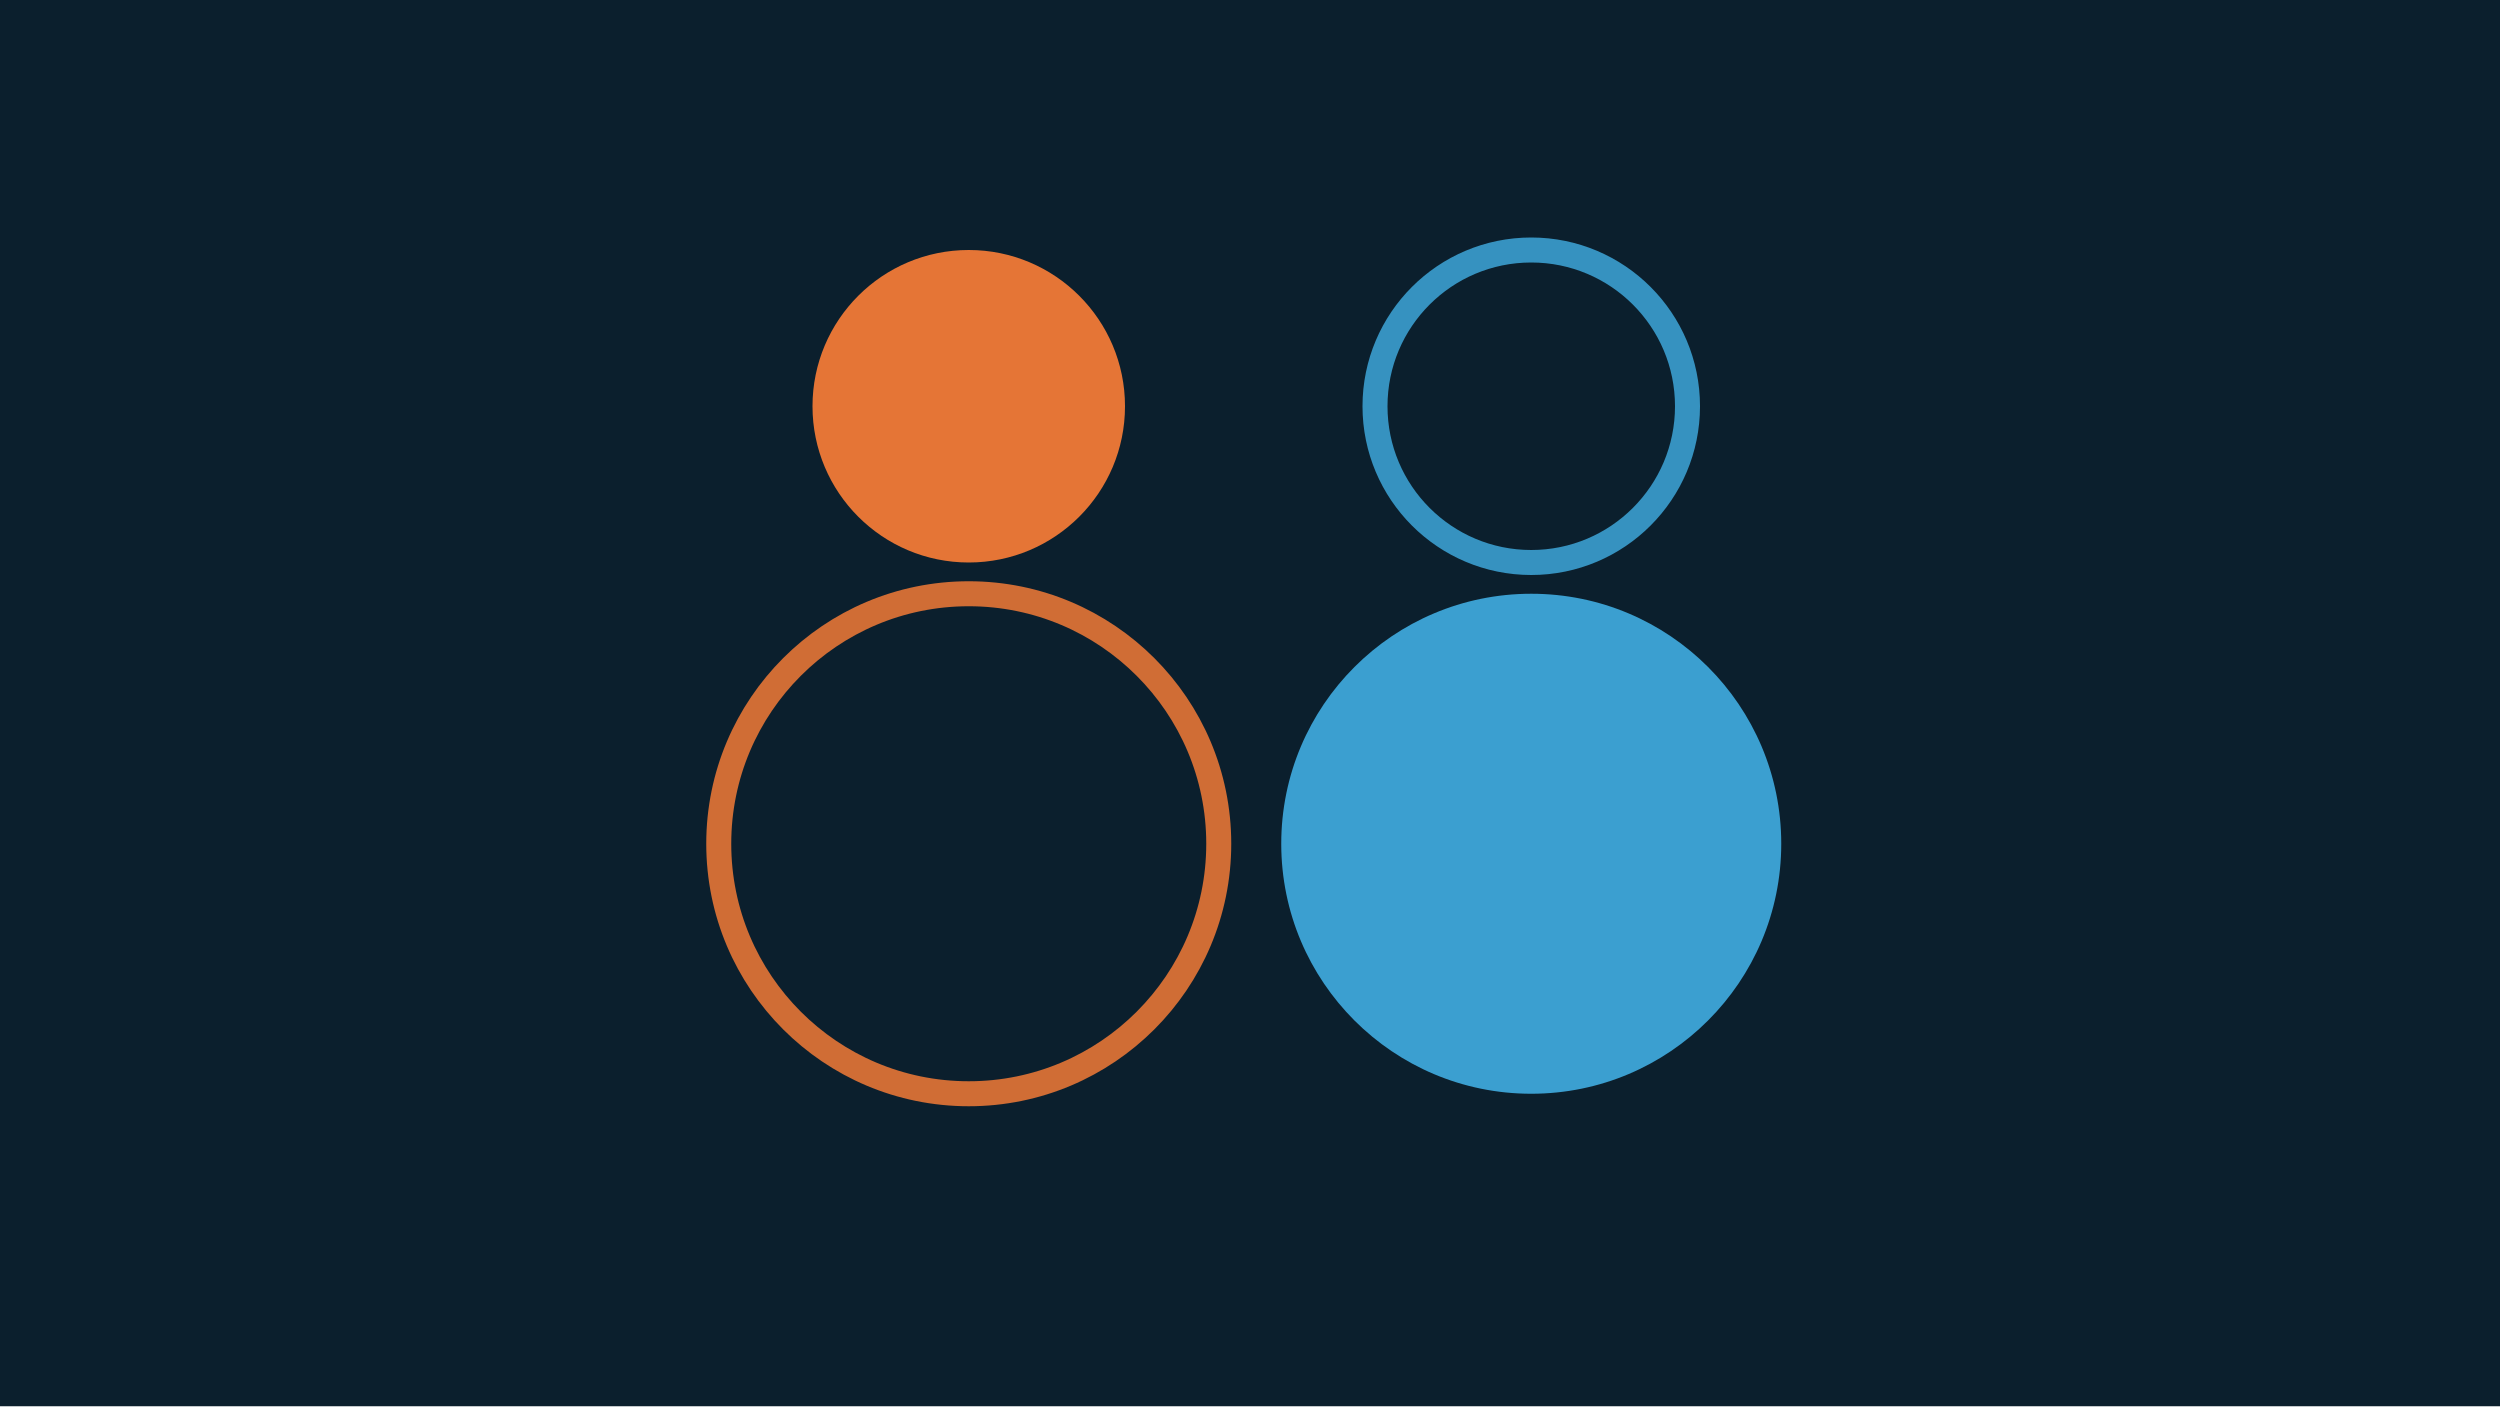
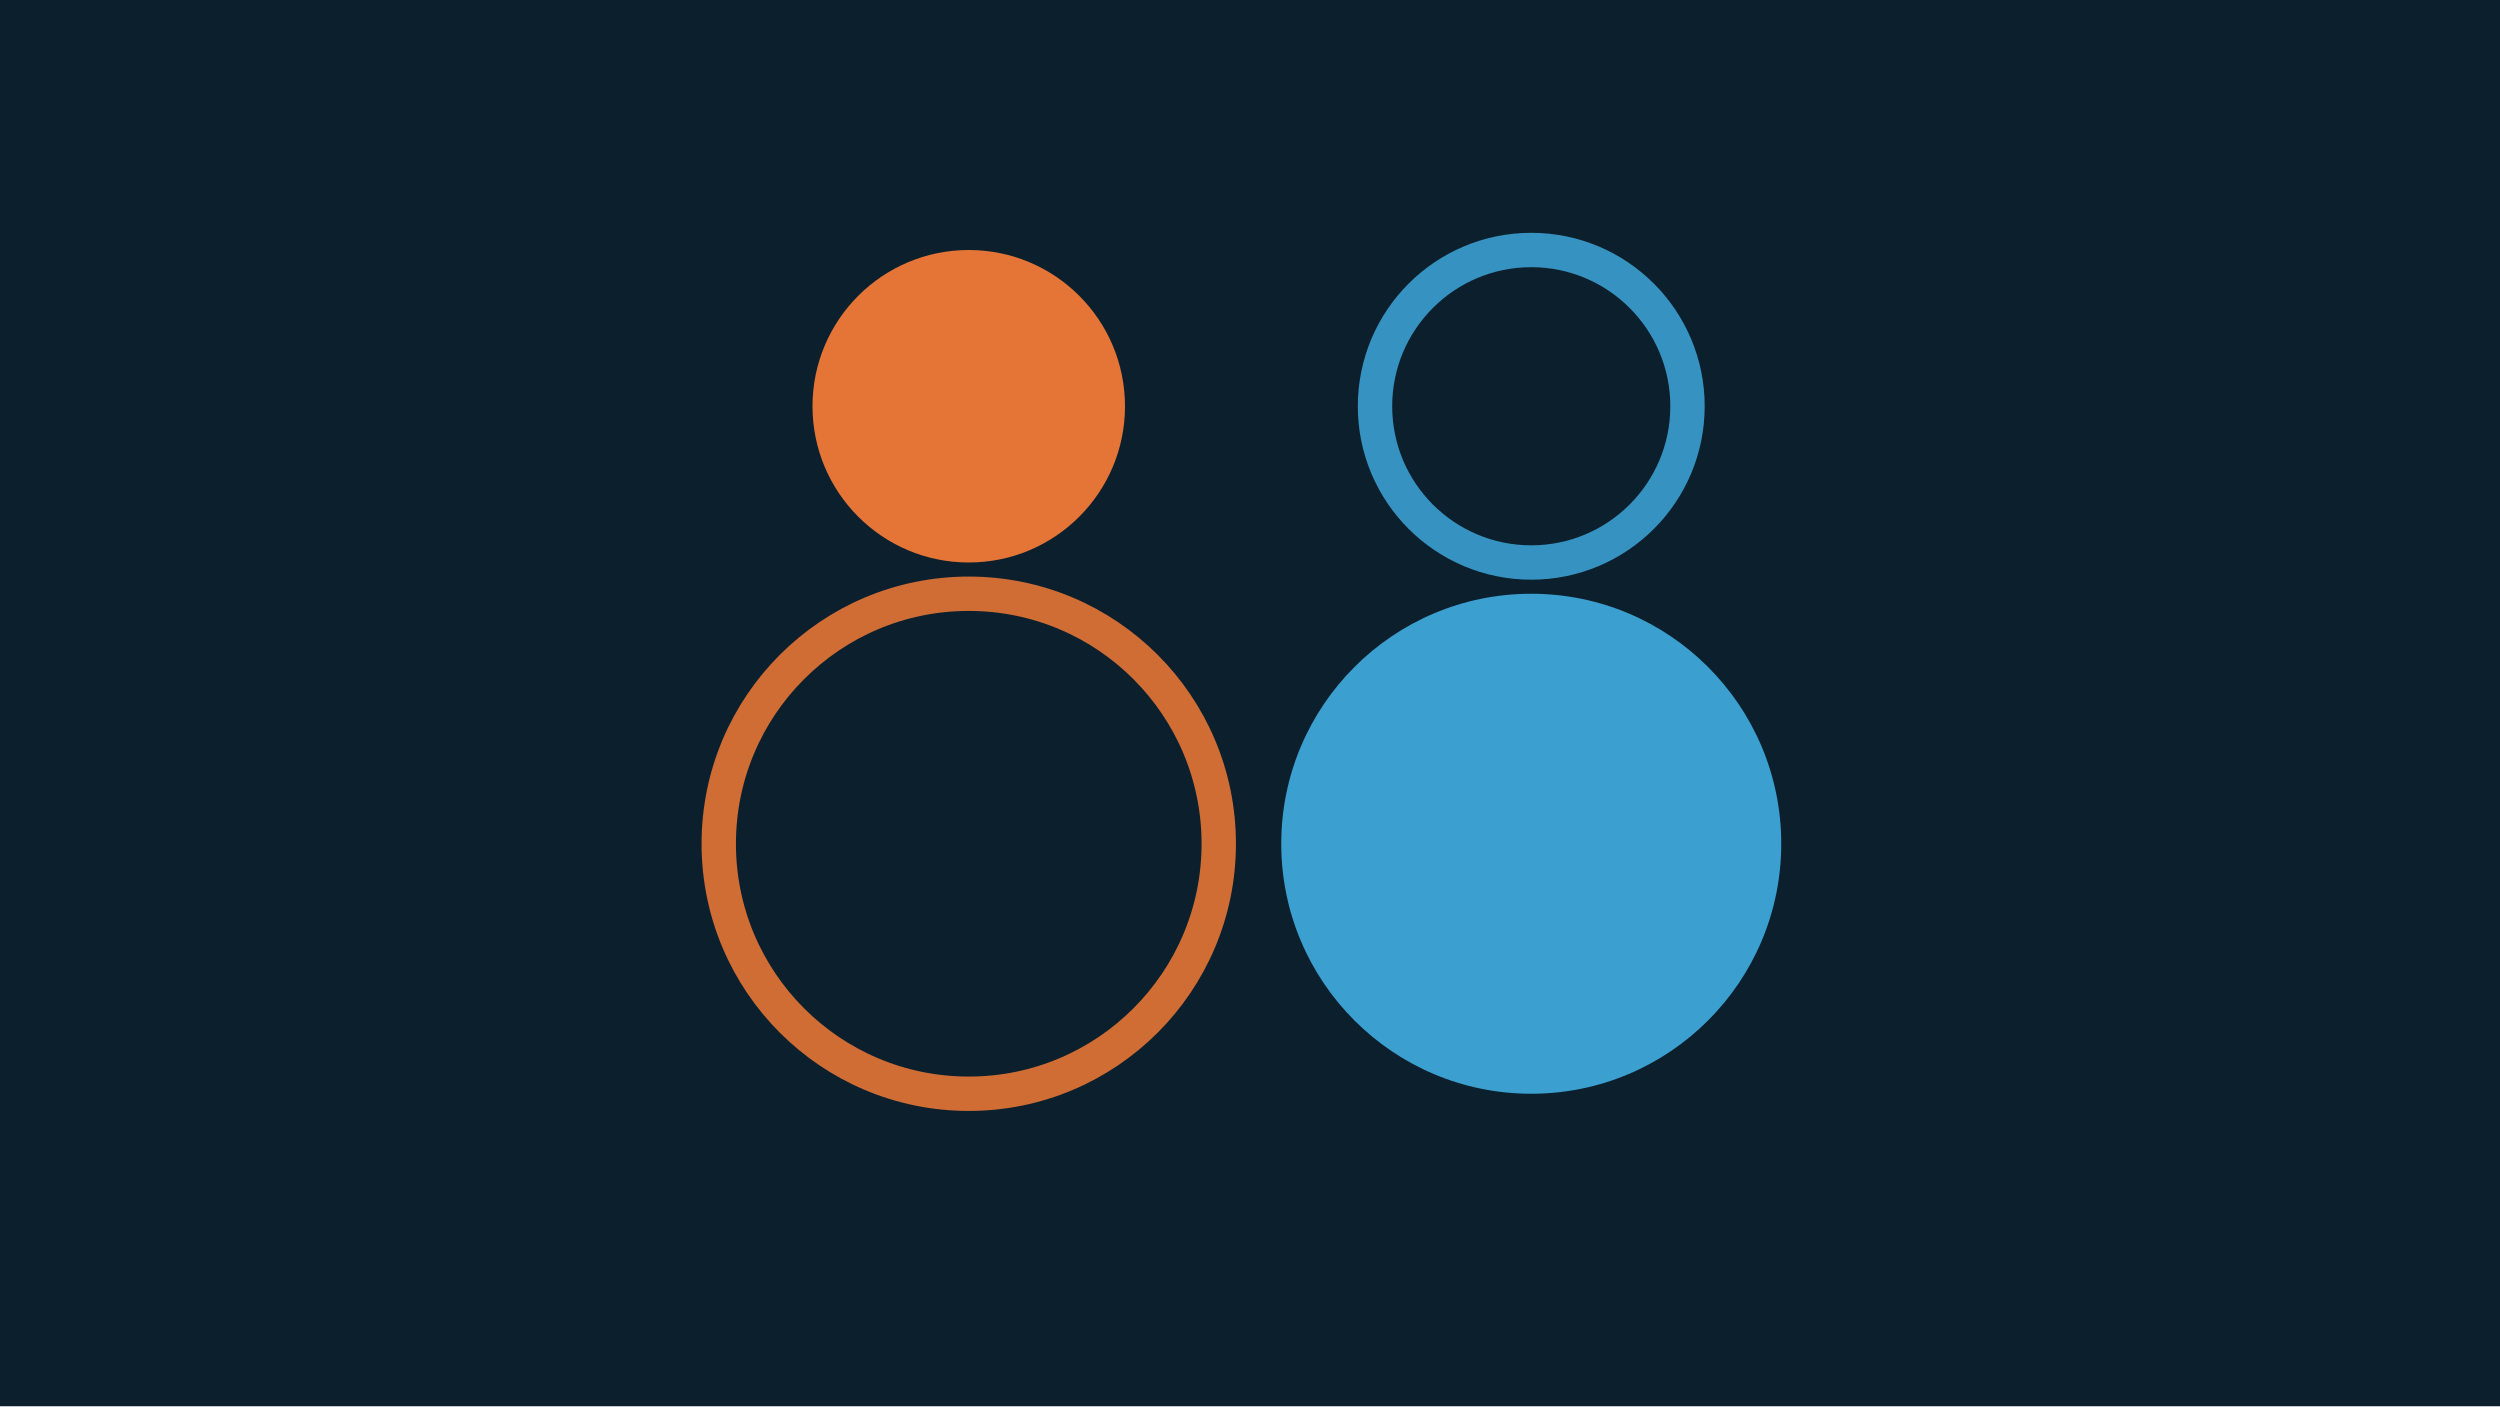
<svg xmlns="http://www.w3.org/2000/svg" viewBox="0 0 160 90" role="img" aria-label="Data">
  <rect width="160" height="90" fill="#0b1f2d" />
  <g transform="rotate(180 80 45)">
    <circle cx="62" cy="36" r="16" fill="#3b9fd0" stroke="none" />
-     <circle cx="98" cy="36" r="16" fill="none" stroke="#e57536" stroke-width="1.6" stroke-linecap="round" stroke-linejoin="round" opacity=".9" />
-     <circle cx="62" cy="64" r="10" fill="none" stroke="#3b9fd0" stroke-width="1.6" stroke-linecap="round" stroke-linejoin="round" opacity=".9" />
+     <circle cx="98" cy="36" r="16" fill="none" stroke="#e57536" stroke-width="2.2" stroke-linecap="round" stroke-linejoin="round" opacity=".9" />
+     <circle cx="62" cy="64" r="10" fill="none" stroke="#3b9fd0" stroke-width="2.2" stroke-linecap="round" stroke-linejoin="round" opacity=".9" />
    <circle cx="98" cy="64" r="10" fill="#e57536" stroke="none" />
  </g>
</svg>
